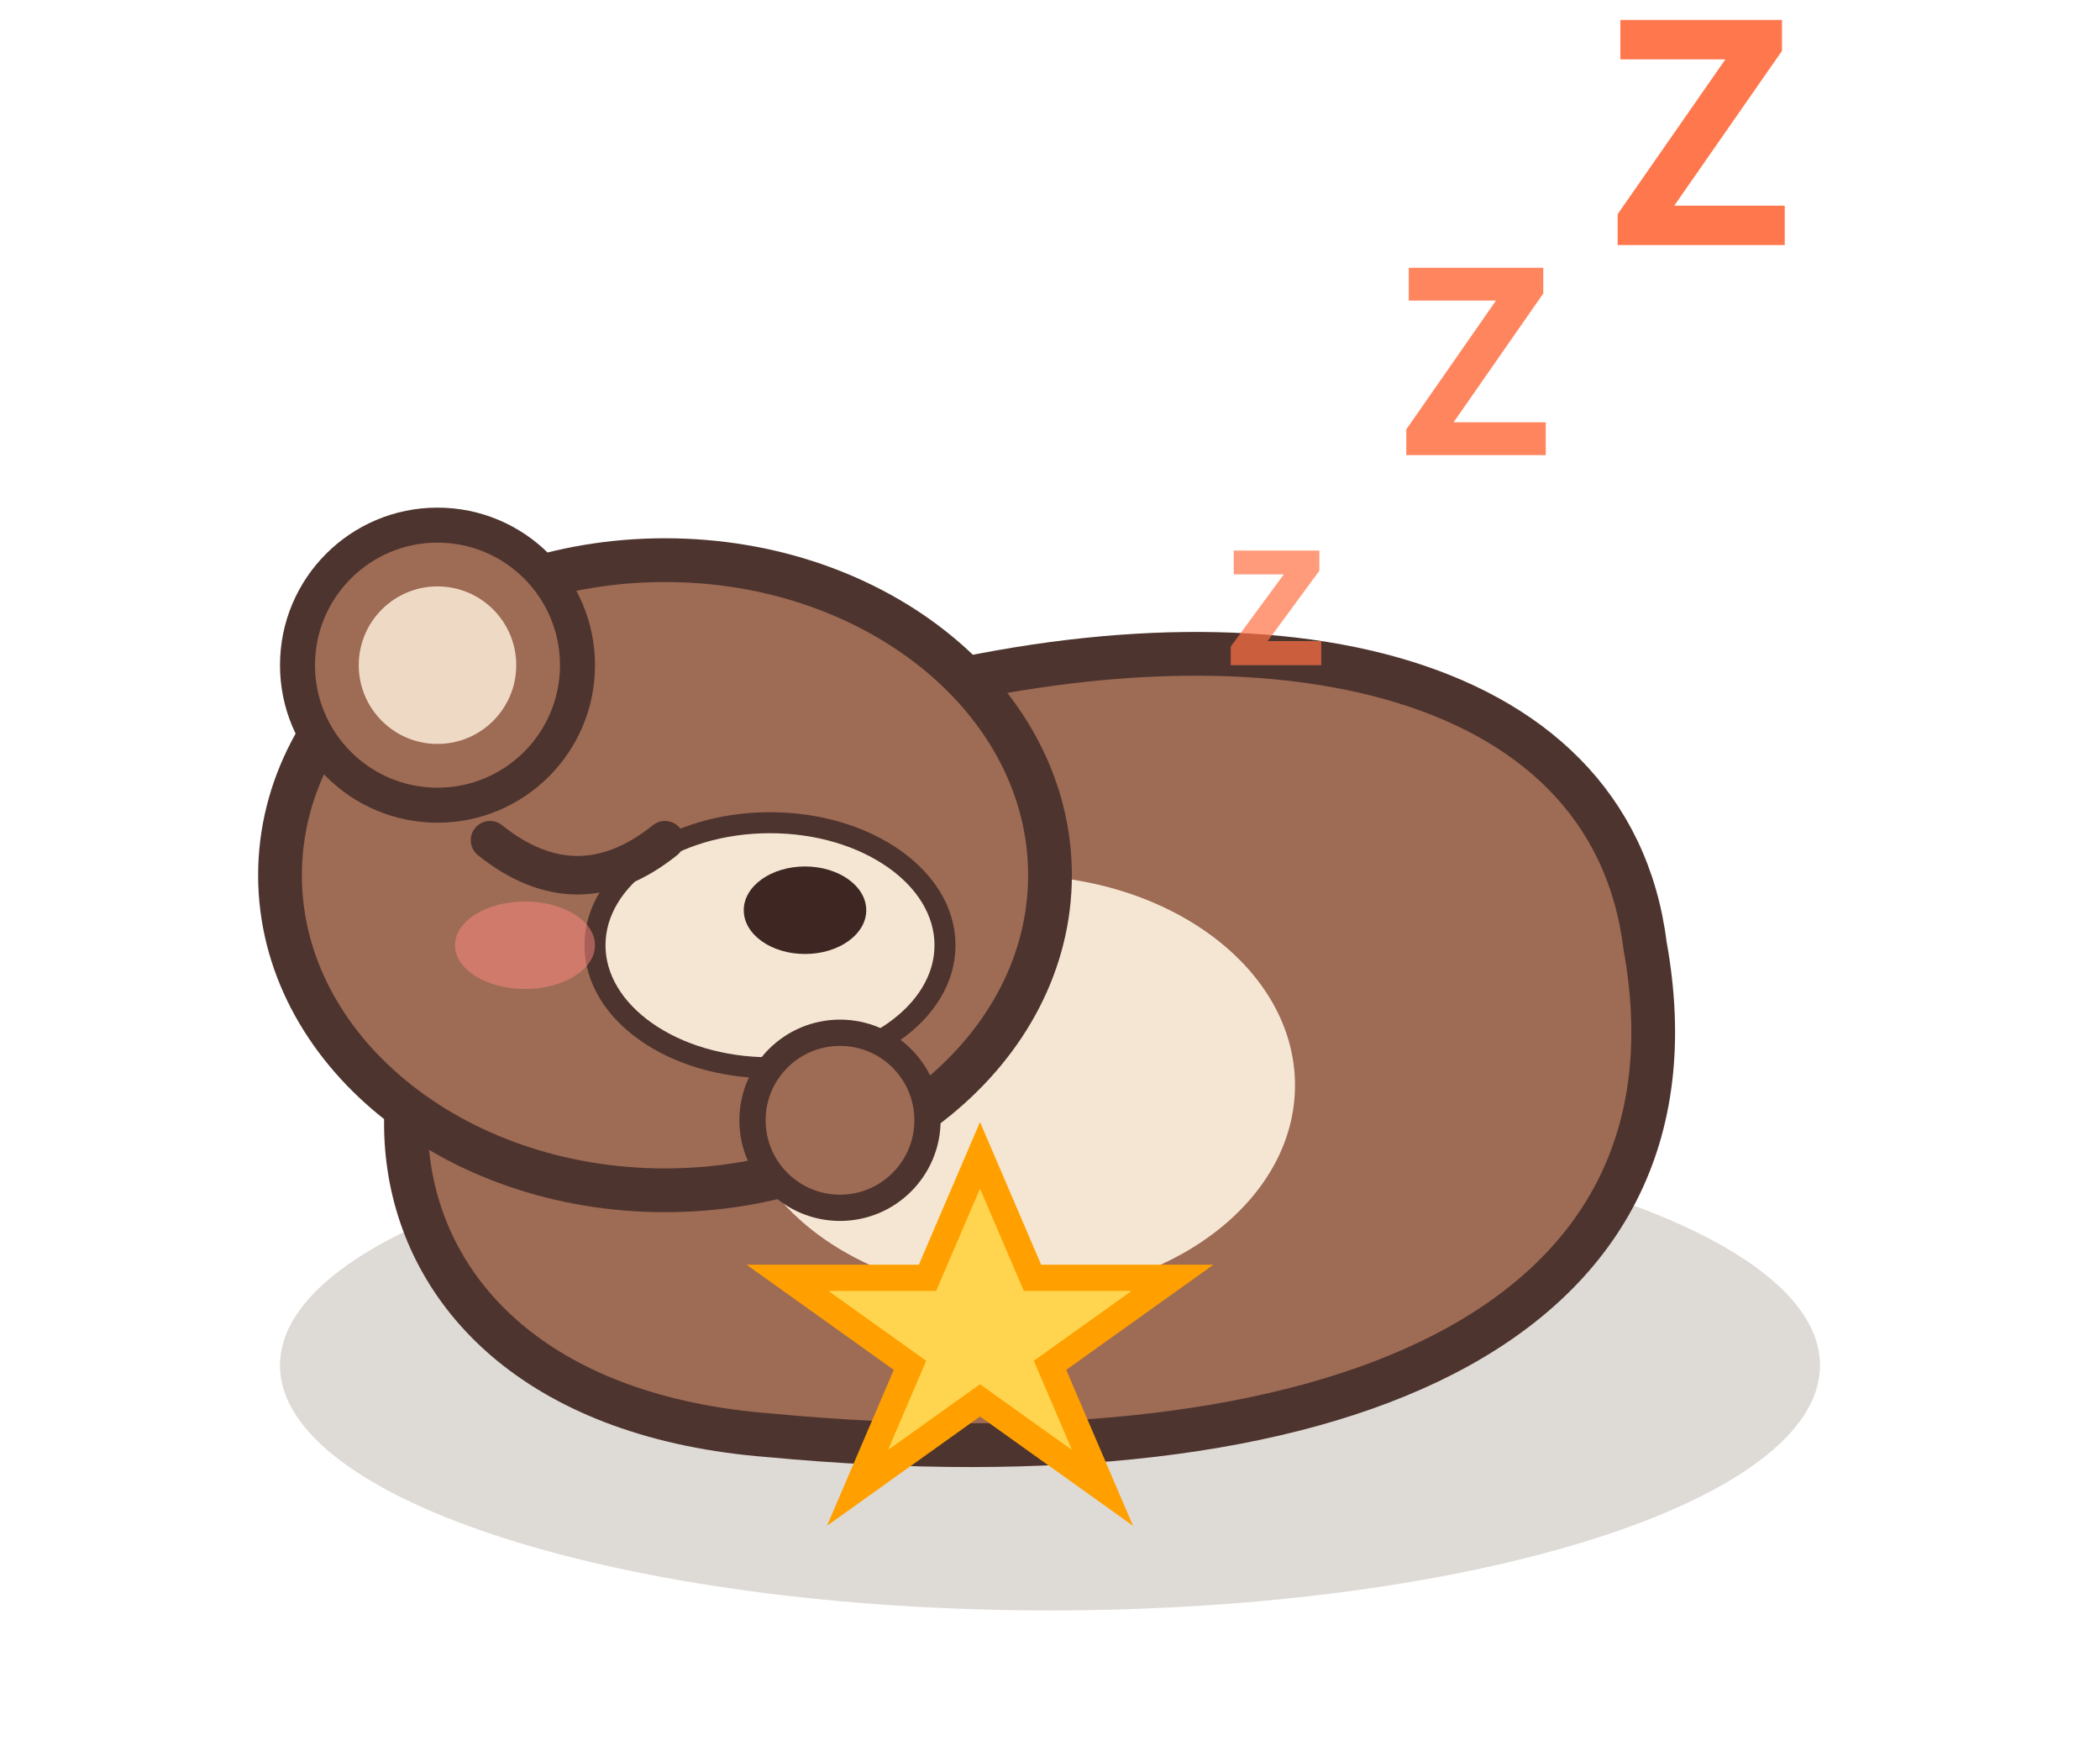
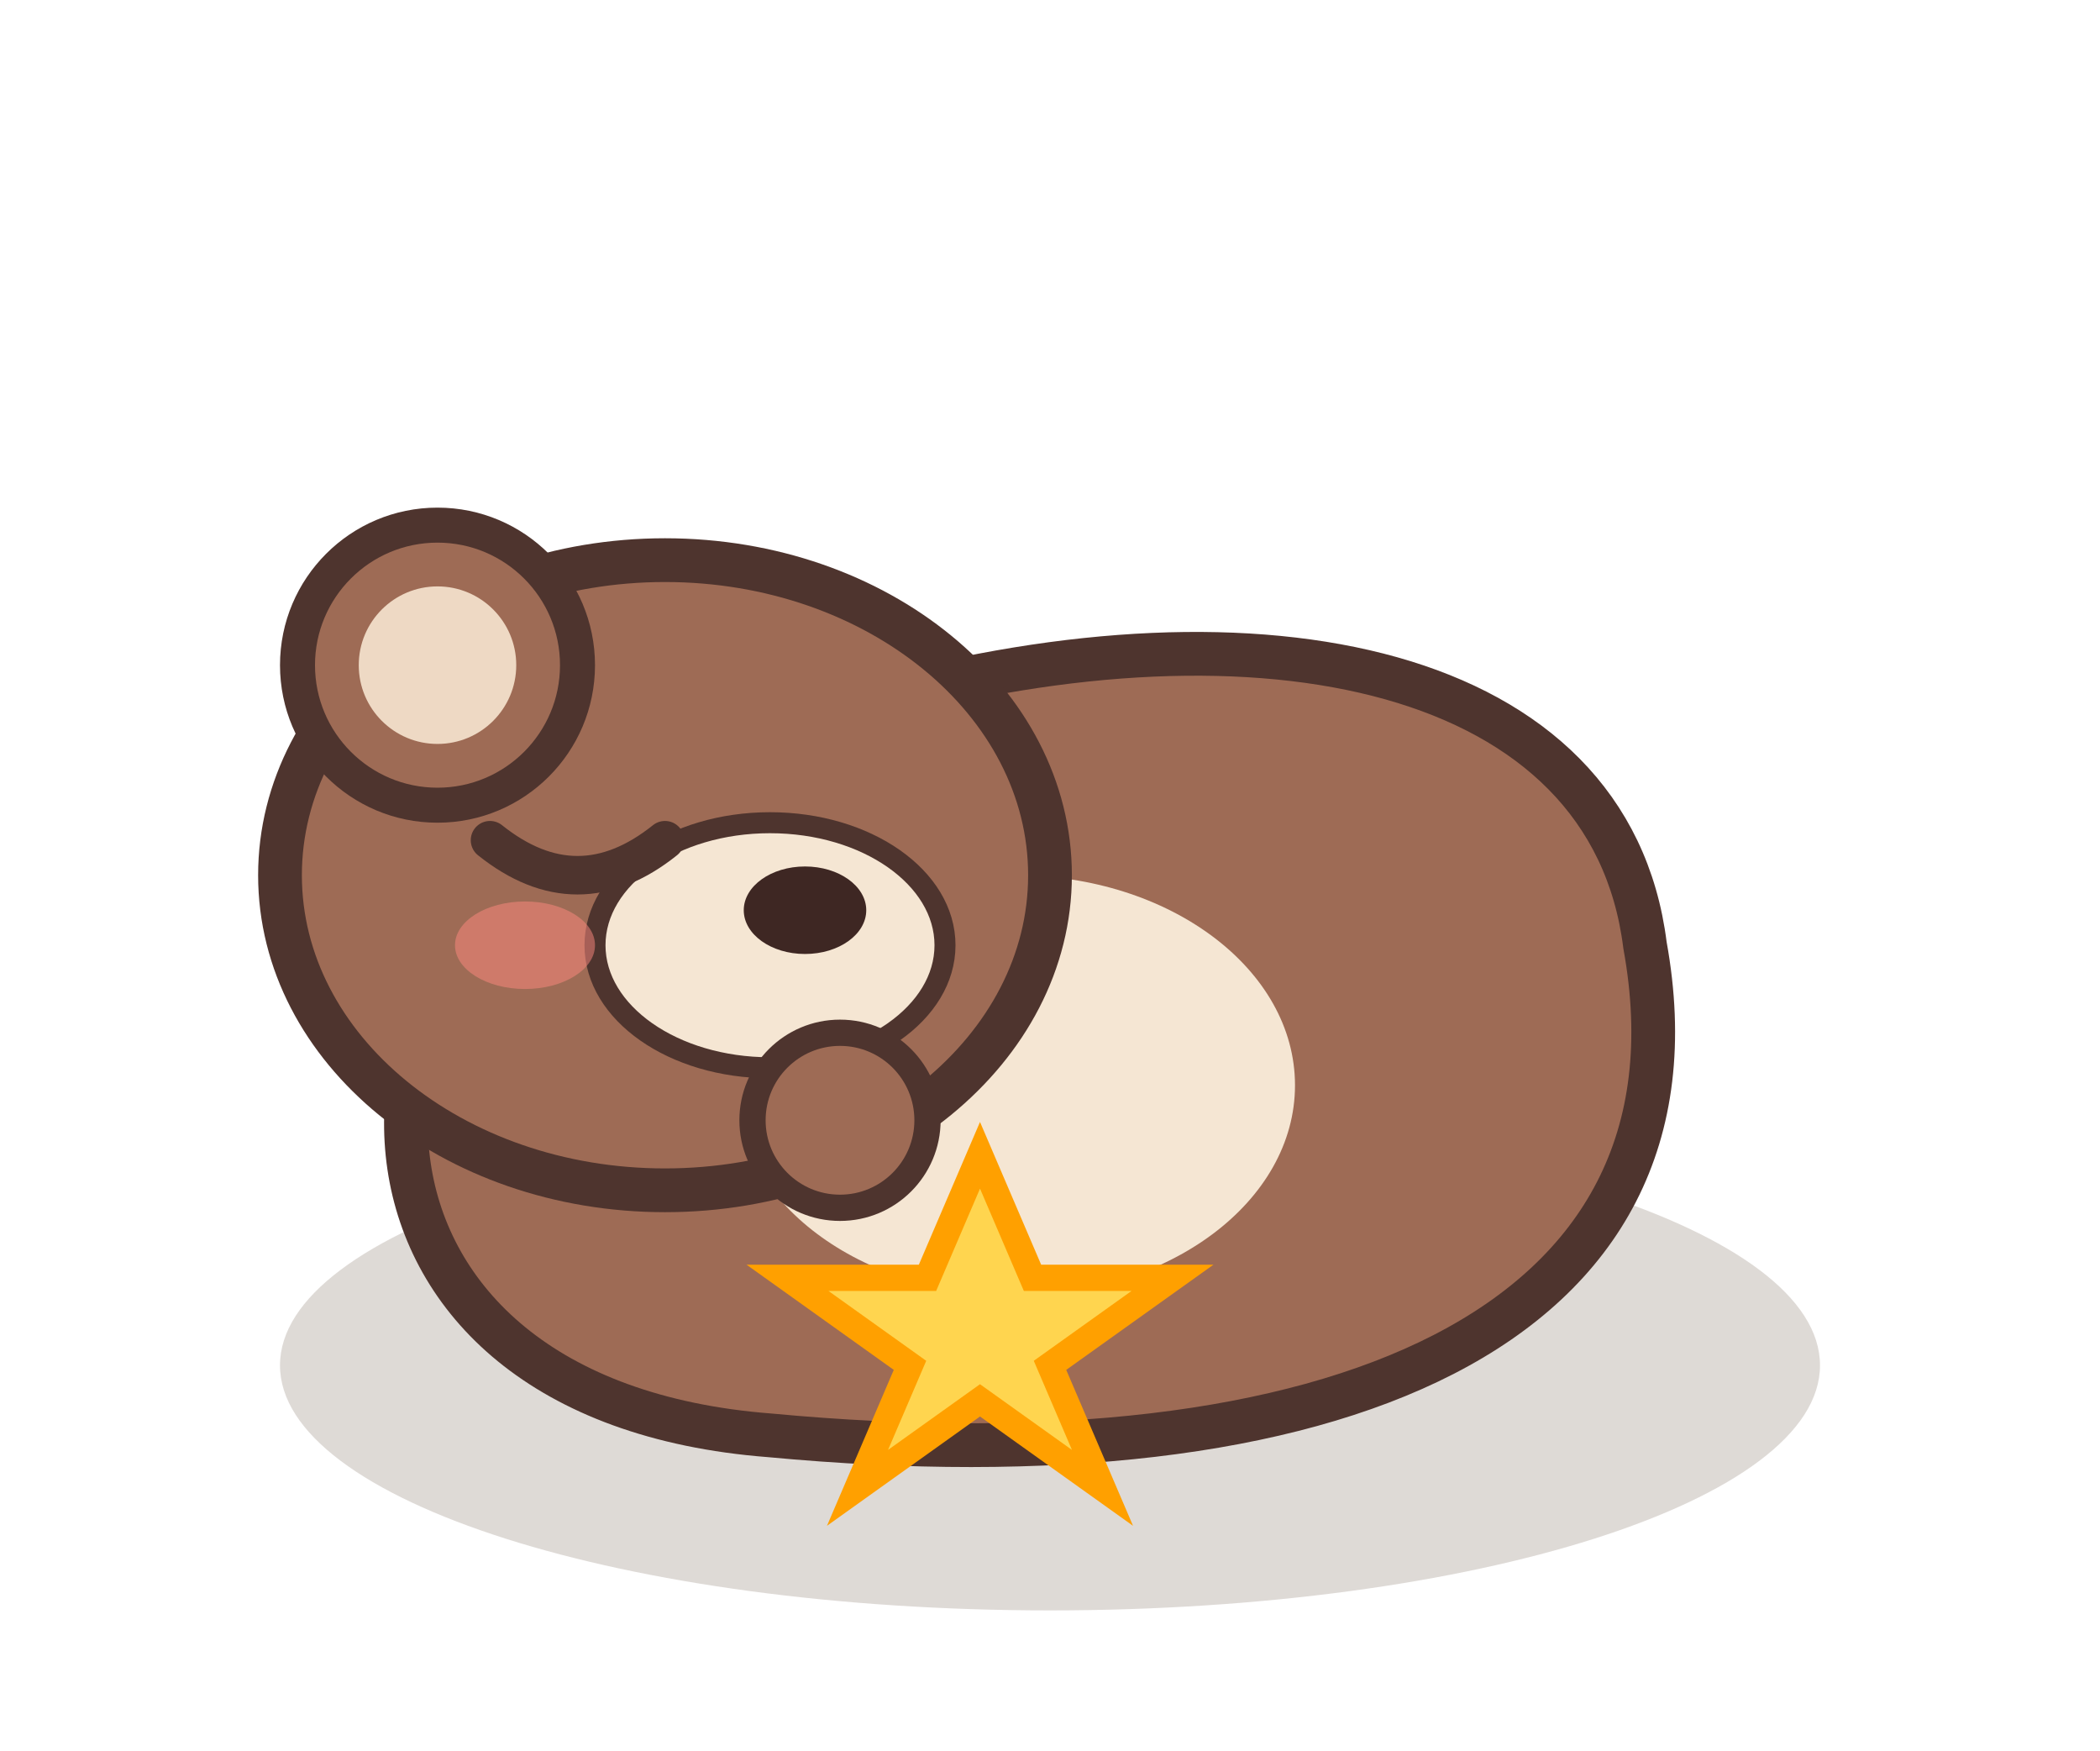
<svg xmlns="http://www.w3.org/2000/svg" viewBox="0 0 120 100" width="120" height="100">
  <ellipse cx="60" cy="78" rx="44" ry="14" fill="#5C4533" opacity="0.2" />
  <path d="M 35,46 C 18,55 18,80 44,82 C 76,85 98,76 94,54 C 92,38 72,34 50,40 Z" fill="#9E6B55" stroke="#4E342E" stroke-width="2.5" />
  <ellipse cx="58" cy="62" rx="16" ry="12" fill="#F5E6D3" />
  <polygon points="56,66 59,73 67,73 60,78 63,85 56,80 49,85 52,78 45,73 53,73" fill="#FFD54F" stroke="#FFA000" stroke-width="1.5" />
  <ellipse cx="38" cy="50" rx="22" ry="18" fill="#9E6B55" stroke="#4E342E" stroke-width="2.5" />
  <circle cx="25" cy="38" r="8" fill="#9E6B55" stroke="#4E342E" stroke-width="2" />
  <circle cx="25" cy="38" r="4.5" fill="#EED9C4" />
  <ellipse cx="44" cy="54" rx="10" ry="7" fill="#F5E6D3" stroke="#4E342E" stroke-width="1.2" />
  <ellipse cx="46" cy="52" rx="3.5" ry="2.5" fill="#3E2723" />
  <path d="M 28,48 Q 33,52 38,48" fill="none" stroke="#4E342E" stroke-width="2.2" stroke-linecap="round" />
  <ellipse cx="30" cy="54" rx="4" ry="2.5" fill="#FF8A80" opacity="0.5" />
  <circle cx="48" cy="64" r="5" fill="#9E6B55" stroke="#4E342E" stroke-width="1.5" />
  <g id="zzz-bubbles" fill="#FF7043" font-family="'Nunito', sans-serif" font-weight="900">
-     <text x="70" y="38" font-size="12" opacity="0.7">z</text>
-     <text x="80" y="26" font-size="15" opacity="0.85">Z</text>
-     <text x="92" y="14" font-size="18" opacity="0.95">Z</text>
+     
+     
+     
  </g>
</svg>
